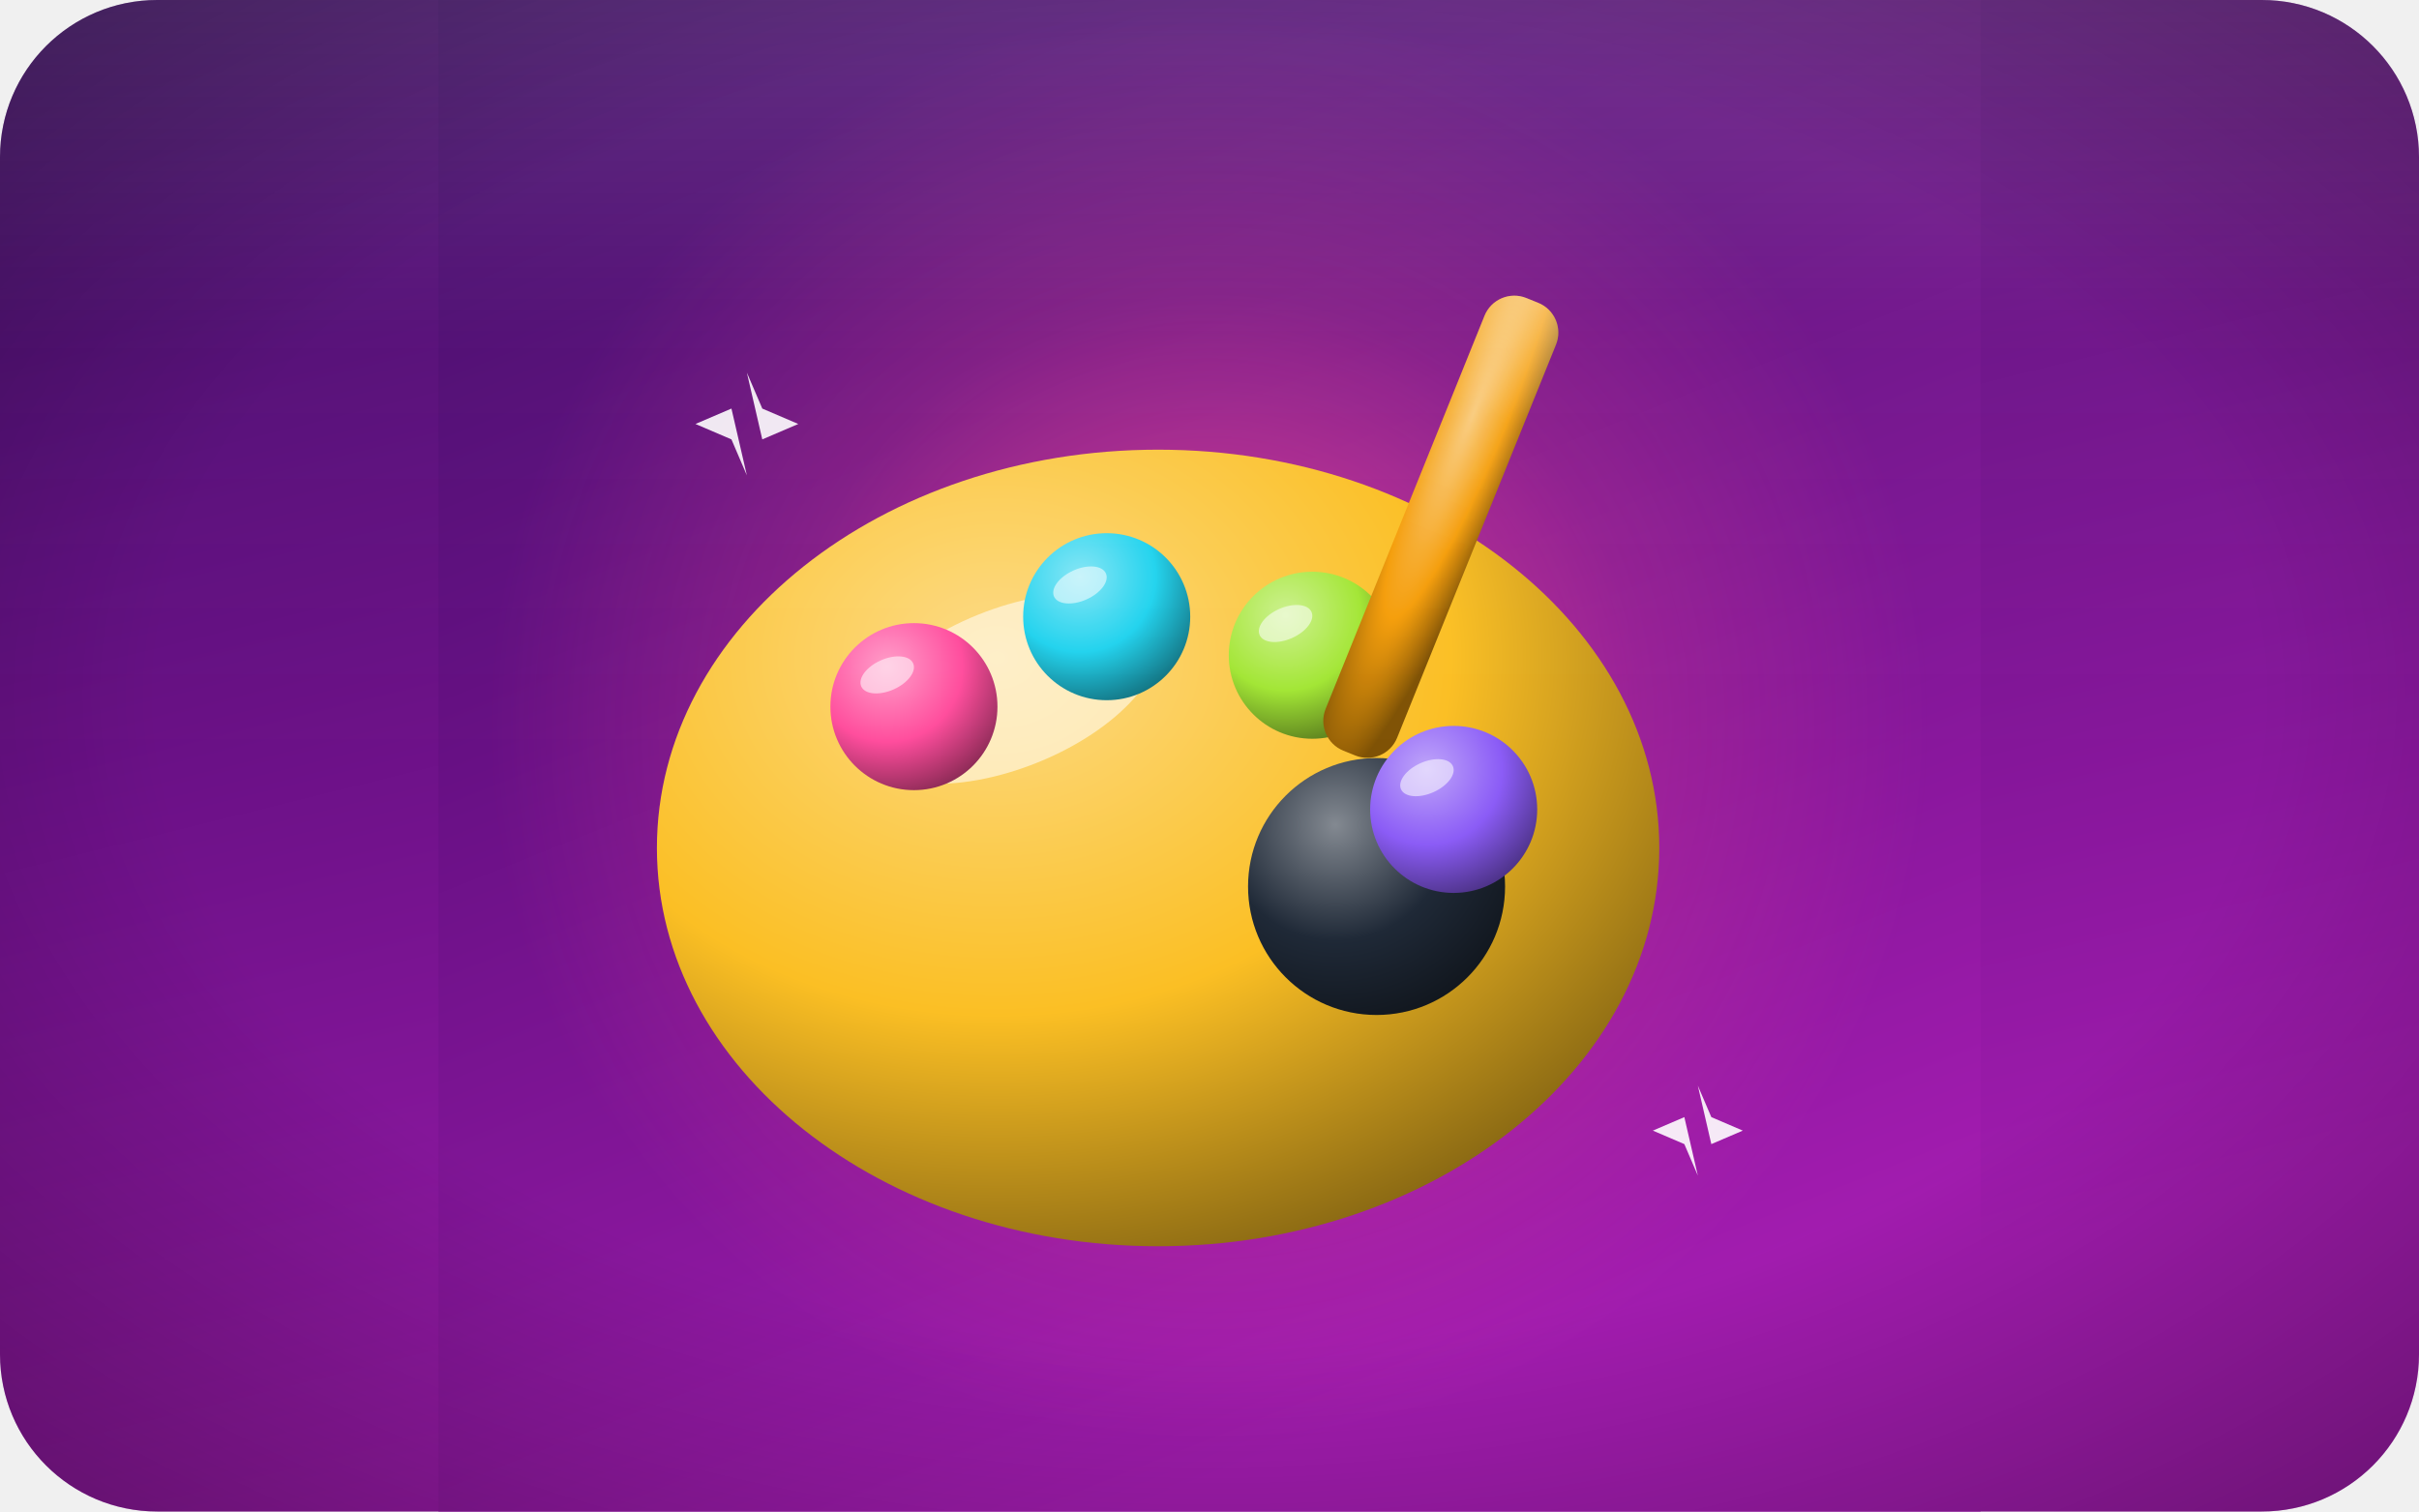
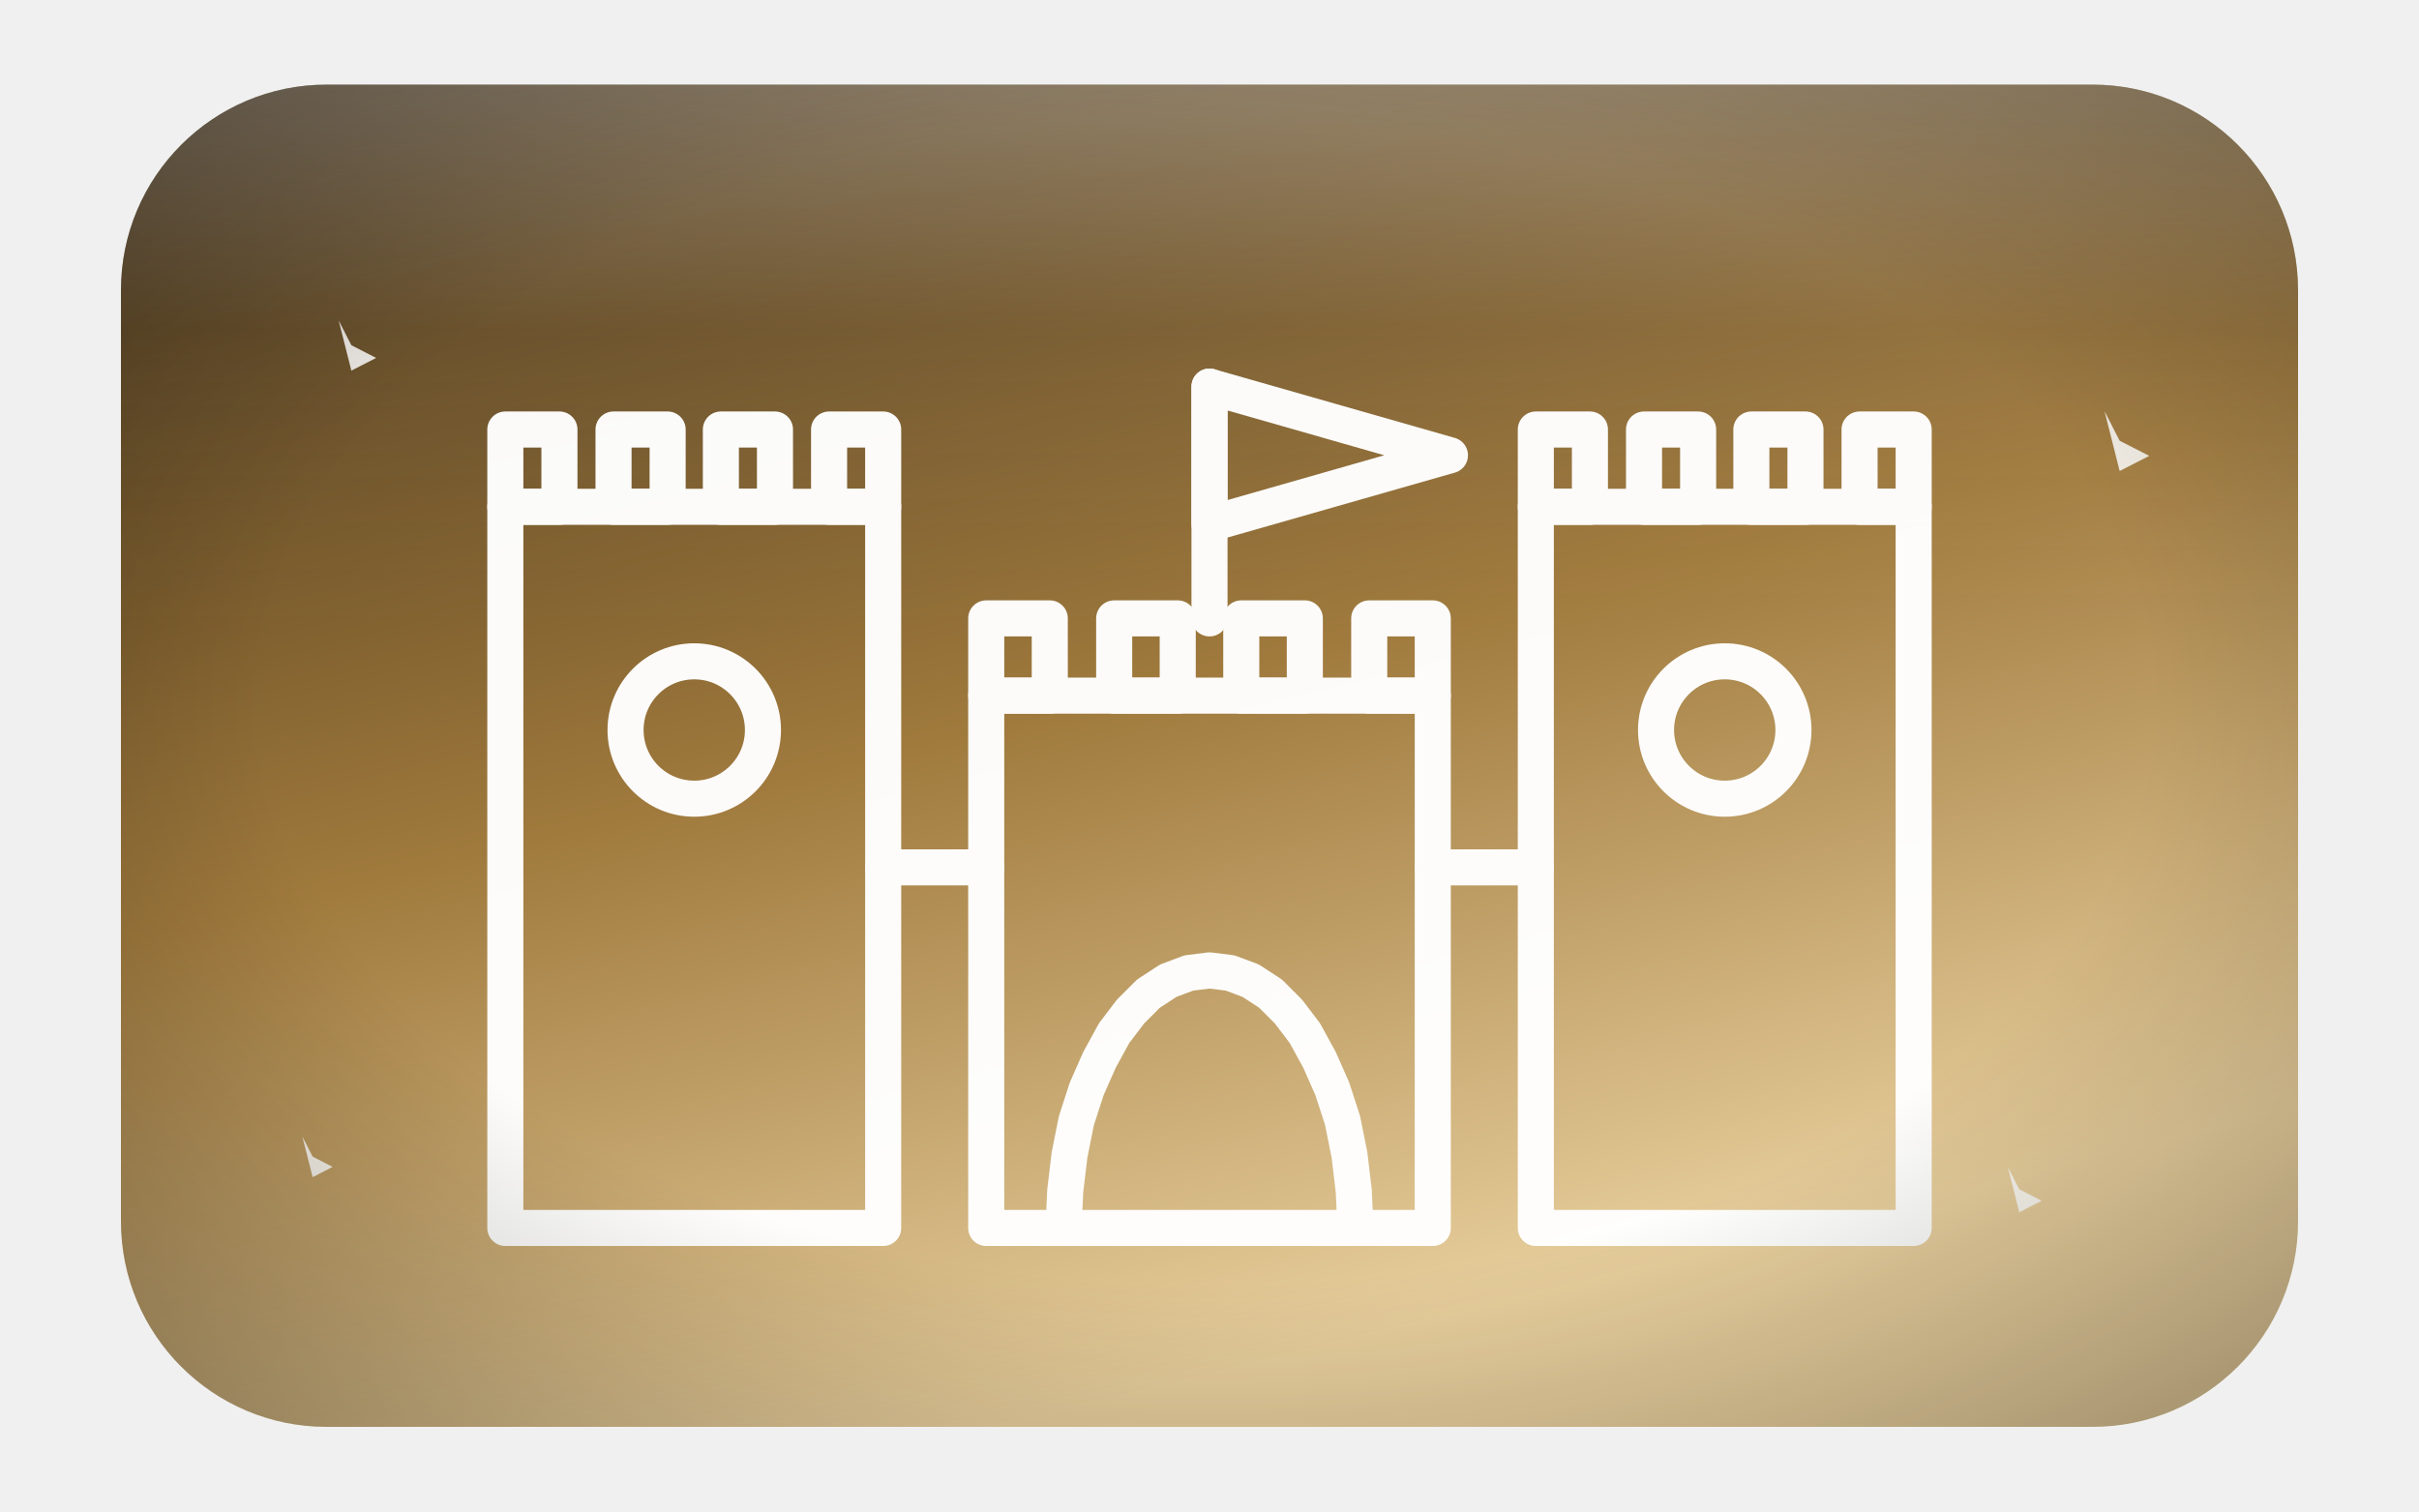
<svg xmlns="http://www.w3.org/2000/svg" viewBox="0 0 400 250" width="400" height="250" role="img">
  <defs>
-     <linearGradient id="a33_bg" x1="0" y1="0" x2="0.4" y2="1">
-       <stop offset="0%" stop-color="#3b0764" />
-       <stop offset="100%" stop-color="#a21caf" />
+     <linearGradient id="o33_bg" x1="0" y1="0" x2="0.4" y2="1">
+       <stop offset="0%" stop-color="#3d2b12" />
+       <stop offset="55%" stop-color="#a07a3d" />
+       <stop offset="100%" stop-color="#e8cf9d" />
    </linearGradient>
-     <linearGradient id="a33_sheen" x1="0" y1="0" x2="0" y2="1">
-       <stop offset="0%" stop-color="#ffffff" stop-opacity="0.30" />
-       <stop offset="45%" stop-color="#ffffff" stop-opacity="0.05" />
-       <stop offset="100%" stop-color="#ffffff" stop-opacity="0" />
+     <linearGradient id="o33_sheen" x1="0" y1="0" x2="0" y2="1">
+       <stop offset="0%" stop-color="#fff" stop-opacity="0.32" />
+       <stop offset="45%" stop-color="#fff" stop-opacity="0.05" />
+       <stop offset="100%" stop-color="#fff" stop-opacity="0" />
    </linearGradient>
-     <radialGradient id="a33_vig" cx="50%" cy="46%" r="72%">
-       <stop offset="60%" stop-color="#000000" stop-opacity="0" />
-       <stop offset="100%" stop-color="#000000" stop-opacity="0.32" />
+     <radialGradient id="o33_vig" cx="50%" cy="46%" r="72%">
+       <stop offset="60%" stop-color="#000" stop-opacity="0" />
+       <stop offset="100%" stop-color="#000" stop-opacity="0.30" />
    </radialGradient>
-     <clipPath id="a33_card">
-       <rect width="240" height="240" rx="34" />
-     </clipPath>
-     <radialGradient id="a33_bl1" cx="50%" cy="50%" r="50%">
-       <stop offset="0%" stop-color="#ff4d9d" stop-opacity="0.80" />
-       <stop offset="60%" stop-color="#ff4d9d" stop-opacity="0.21" />
-       <stop offset="100%" stop-color="#ff4d9d" stop-opacity="0" />
-     </radialGradient>
-     <radialGradient id="a33_g2" cx="34%" cy="26%" r="82%">
-       <stop offset="0%" stop-color="#fcdb86" />
-       <stop offset="55%" stop-color="#fbbf24" />
-       <stop offset="100%" stop-color="#826312" />
-     </radialGradient>
-     <radialGradient id="a33_g3" cx="34%" cy="26%" r="82%">
-       <stop offset="0%" stop-color="#838991" />
-       <stop offset="55%" stop-color="#1f2937" />
-       <stop offset="100%" stop-color="#10151c" />
-     </radialGradient>
-     <radialGradient id="a33_g4" cx="34%" cy="26%" r="82%">
-       <stop offset="0%" stop-color="#ff9dc9" />
-       <stop offset="55%" stop-color="#ff4d9d" />
-       <stop offset="100%" stop-color="#842851" />
-     </radialGradient>
-     <radialGradient id="a33_g5" cx="34%" cy="26%" r="82%">
-       <stop offset="0%" stop-color="#85e6f5" />
-       <stop offset="55%" stop-color="#22d3ee" />
-       <stop offset="100%" stop-color="#116d7b" />
-     </radialGradient>
-     <radialGradient id="a33_g6" cx="34%" cy="26%" r="82%">
-       <stop offset="0%" stop-color="#ccf18f" />
-       <stop offset="55%" stop-color="#a3e635" />
-       <stop offset="100%" stop-color="#54771b" />
-     </radialGradient>
-     <radialGradient id="a33_g7" cx="34%" cy="26%" r="82%">
-       <stop offset="0%" stop-color="#bfa5fa" />
-       <stop offset="55%" stop-color="#8b5cf6" />
-       <stop offset="100%" stop-color="#482f7f" />
-     </radialGradient>
-     <radialGradient id="a33_g8" cx="34%" cy="26%" r="82%">
-       <stop offset="0%" stop-color="#f9c978" />
-       <stop offset="55%" stop-color="#f59e0b" />
-       <stop offset="100%" stop-color="#7f5205" />
-     </radialGradient>
-     <clipPath id="a33_card2">
-       <rect width="400" height="250" rx="26" />
+     <clipPath id="o33_card">
+       <rect x="20" y="14" width="360" height="222" rx="34" />
    </clipPath>
  </defs>
-   <g clip-path="url(#a33_card2)">
-     <rect width="400" height="250" fill="url(#a33_bg)" />
-     <g transform="translate(72.50,0) scale(1.0625)">
-       <rect width="240" height="240" fill="url(#a33_bg)" />
-       <circle cx="120" cy="112.8" r="112" fill="url(#a33_bl1)" />
-       <ellipse cx="112" cy="132" rx="78" ry="62" fill="url(#a33_g2)" />
-       <ellipse cx="88.6" cy="107.2" rx="24.96" ry="12.4" fill="#ffffff" opacity="0.55" transform="rotate(-22 88.6 107.2)" />
-       <circle cx="146" cy="138" r="20" fill="url(#a33_g3)" />
-       <circle cx="74" cy="110" r="13" fill="url(#a33_g4)" />
-       <ellipse cx="69.84" cy="105.06" rx="4.42" ry="2.47" fill="#ffffff" opacity="0.55" transform="rotate(-24 69.84 105.06)" />
-       <circle cx="104" cy="96" r="13" fill="url(#a33_g5)" />
-       <ellipse cx="99.84" cy="91.06" rx="4.42" ry="2.47" fill="#ffffff" opacity="0.55" transform="rotate(-24 99.84 91.06)" />
-       <circle cx="136" cy="102" r="13" fill="url(#a33_g6)" />
-       <ellipse cx="131.84" cy="97.06" rx="4.42" ry="2.47" fill="#ffffff" opacity="0.55" transform="rotate(-24 131.84 97.06)" />
-       <circle cx="158" cy="126" r="13" fill="url(#a33_g7)" />
-       <ellipse cx="153.84" cy="121.06" rx="4.42" ry="2.47" fill="#ffffff" opacity="0.55" transform="rotate(-24 153.84 121.06)" />
-       <rect x="150" y="44" width="12" height="76" rx="5" fill="url(#a33_g8)" transform="rotate(22 156 82)" />
-       <rect x="150" y="44" width="12" height="41.8" rx="5" fill="url(#a33_sheen)" transform="rotate(22 156 82)" />
-       <path d="M48 58 L50.4 63.6 L56 66 L50.4 68.4 Z M48 74 L45.6 68.4 L40 66 L45.6 63.6 Z" fill="#ffffff" opacity="0.90" />
-       <path d="M196 169 L198.1 173.9 L203 176 L198.1 178.1 Z M196 183 L193.9 178.1 L189 176 L193.9 173.9 Z" fill="#ffffff" opacity="0.90" />
+   <rect x="20" y="14" width="360" height="222" rx="34" fill="url(#o33_bg)" />
+   <g clip-path="url(#o33_card)">
+     <rect x="20" y="14" width="360" height="90" fill="url(#o33_sheen)" />
+     <g transform="translate(58.0,18.5) scale(1.420)" fill="none" stroke="#fff" stroke-width="4.2" stroke-linecap="round" stroke-linejoin="round" opacity="0.97">
+       <rect x="18.0" y="46.0" width="44.0" height="84.0" />
+       <rect x="18.0" y="37.0" width="6.3" height="9" />
+       <rect x="30.6" y="37.0" width="6.3" height="9" />
+       <rect x="43.1" y="37.0" width="6.3" height="9" />
+       <rect x="55.7" y="37.0" width="6.3" height="9" />
+       <rect x="138.0" y="46.0" width="44.0" height="84.0" />
+       <rect x="138.0" y="37.0" width="6.3" height="9" />
+       <rect x="150.6" y="37.0" width="6.3" height="9" />
+       <rect x="163.1" y="37.0" width="6.3" height="9" />
+       <rect x="175.7" y="37.0" width="6.3" height="9" />
+       <rect x="74.0" y="68.0" width="52.0" height="62.0" />
+       <rect x="74.0" y="59.0" width="7.4" height="9" />
+       <rect x="88.9" y="59.0" width="7.4" height="9" />
+       <rect x="103.7" y="59.0" width="7.4" height="9" />
+       <rect x="118.6" y="59.0" width="7.4" height="9" />
+       <polyline points="62.0,88.0 74.0,88.0" />
+       <polyline points="126.0,88.0 138.0,88.0" />
+       <polyline points="117.0,130.0 116.8,125.7 116.3,121.5 115.5,117.5 114.3,113.8 112.8,110.4 111.1,107.3 109.2,104.8 107.1,102.7 104.8,101.2 102.4,100.3 100.0,100.0 97.6,100.3 95.2,101.2 92.9,102.7 90.8,104.8 88.9,107.3 87.2,110.4 85.7,113.8 84.5,117.5 83.7,121.5 83.2,125.7 83.0,130.0" />
+       <circle cx="40.0" cy="72.0" r="8.0" />
+       <circle cx="160.0" cy="72.0" r="8.0" />
+       <polyline points="100.0,59.0 100.0,32.0" />
+       <polygon points="100.0,32.0 128.0,40.0 100.0,48.0" />
    </g>
-     <rect width="400" height="125" fill="url(#a33_sheen)" opacity="0.5" />
-     <rect width="400" height="250" fill="url(#a33_vig)" />
+     <path d="M 56 53 l 2.1 4.1 l 4.1 2.1 l -4.1 2.1 Z" fill="#fff" opacity="0.85" />
+     <path d="M 348 68 l 2.5 4.9 l 4.9 2.5 l -4.9 2.5 Z" fill="#fff" opacity="0.85" />
+     <path d="M 332 193 l 1.9 3.7 l 3.7 1.9 l -3.7 1.9 Z" fill="#fff" opacity="0.85" />
+     <path d="M 50 188 l 1.7 3.3 l 3.3 1.7 l -3.3 1.7 Z" fill="#fff" opacity="0.85" />
+     <rect x="20" y="14" width="360" height="222" rx="34" fill="url(#o33_vig)" />
  </g>
</svg>
